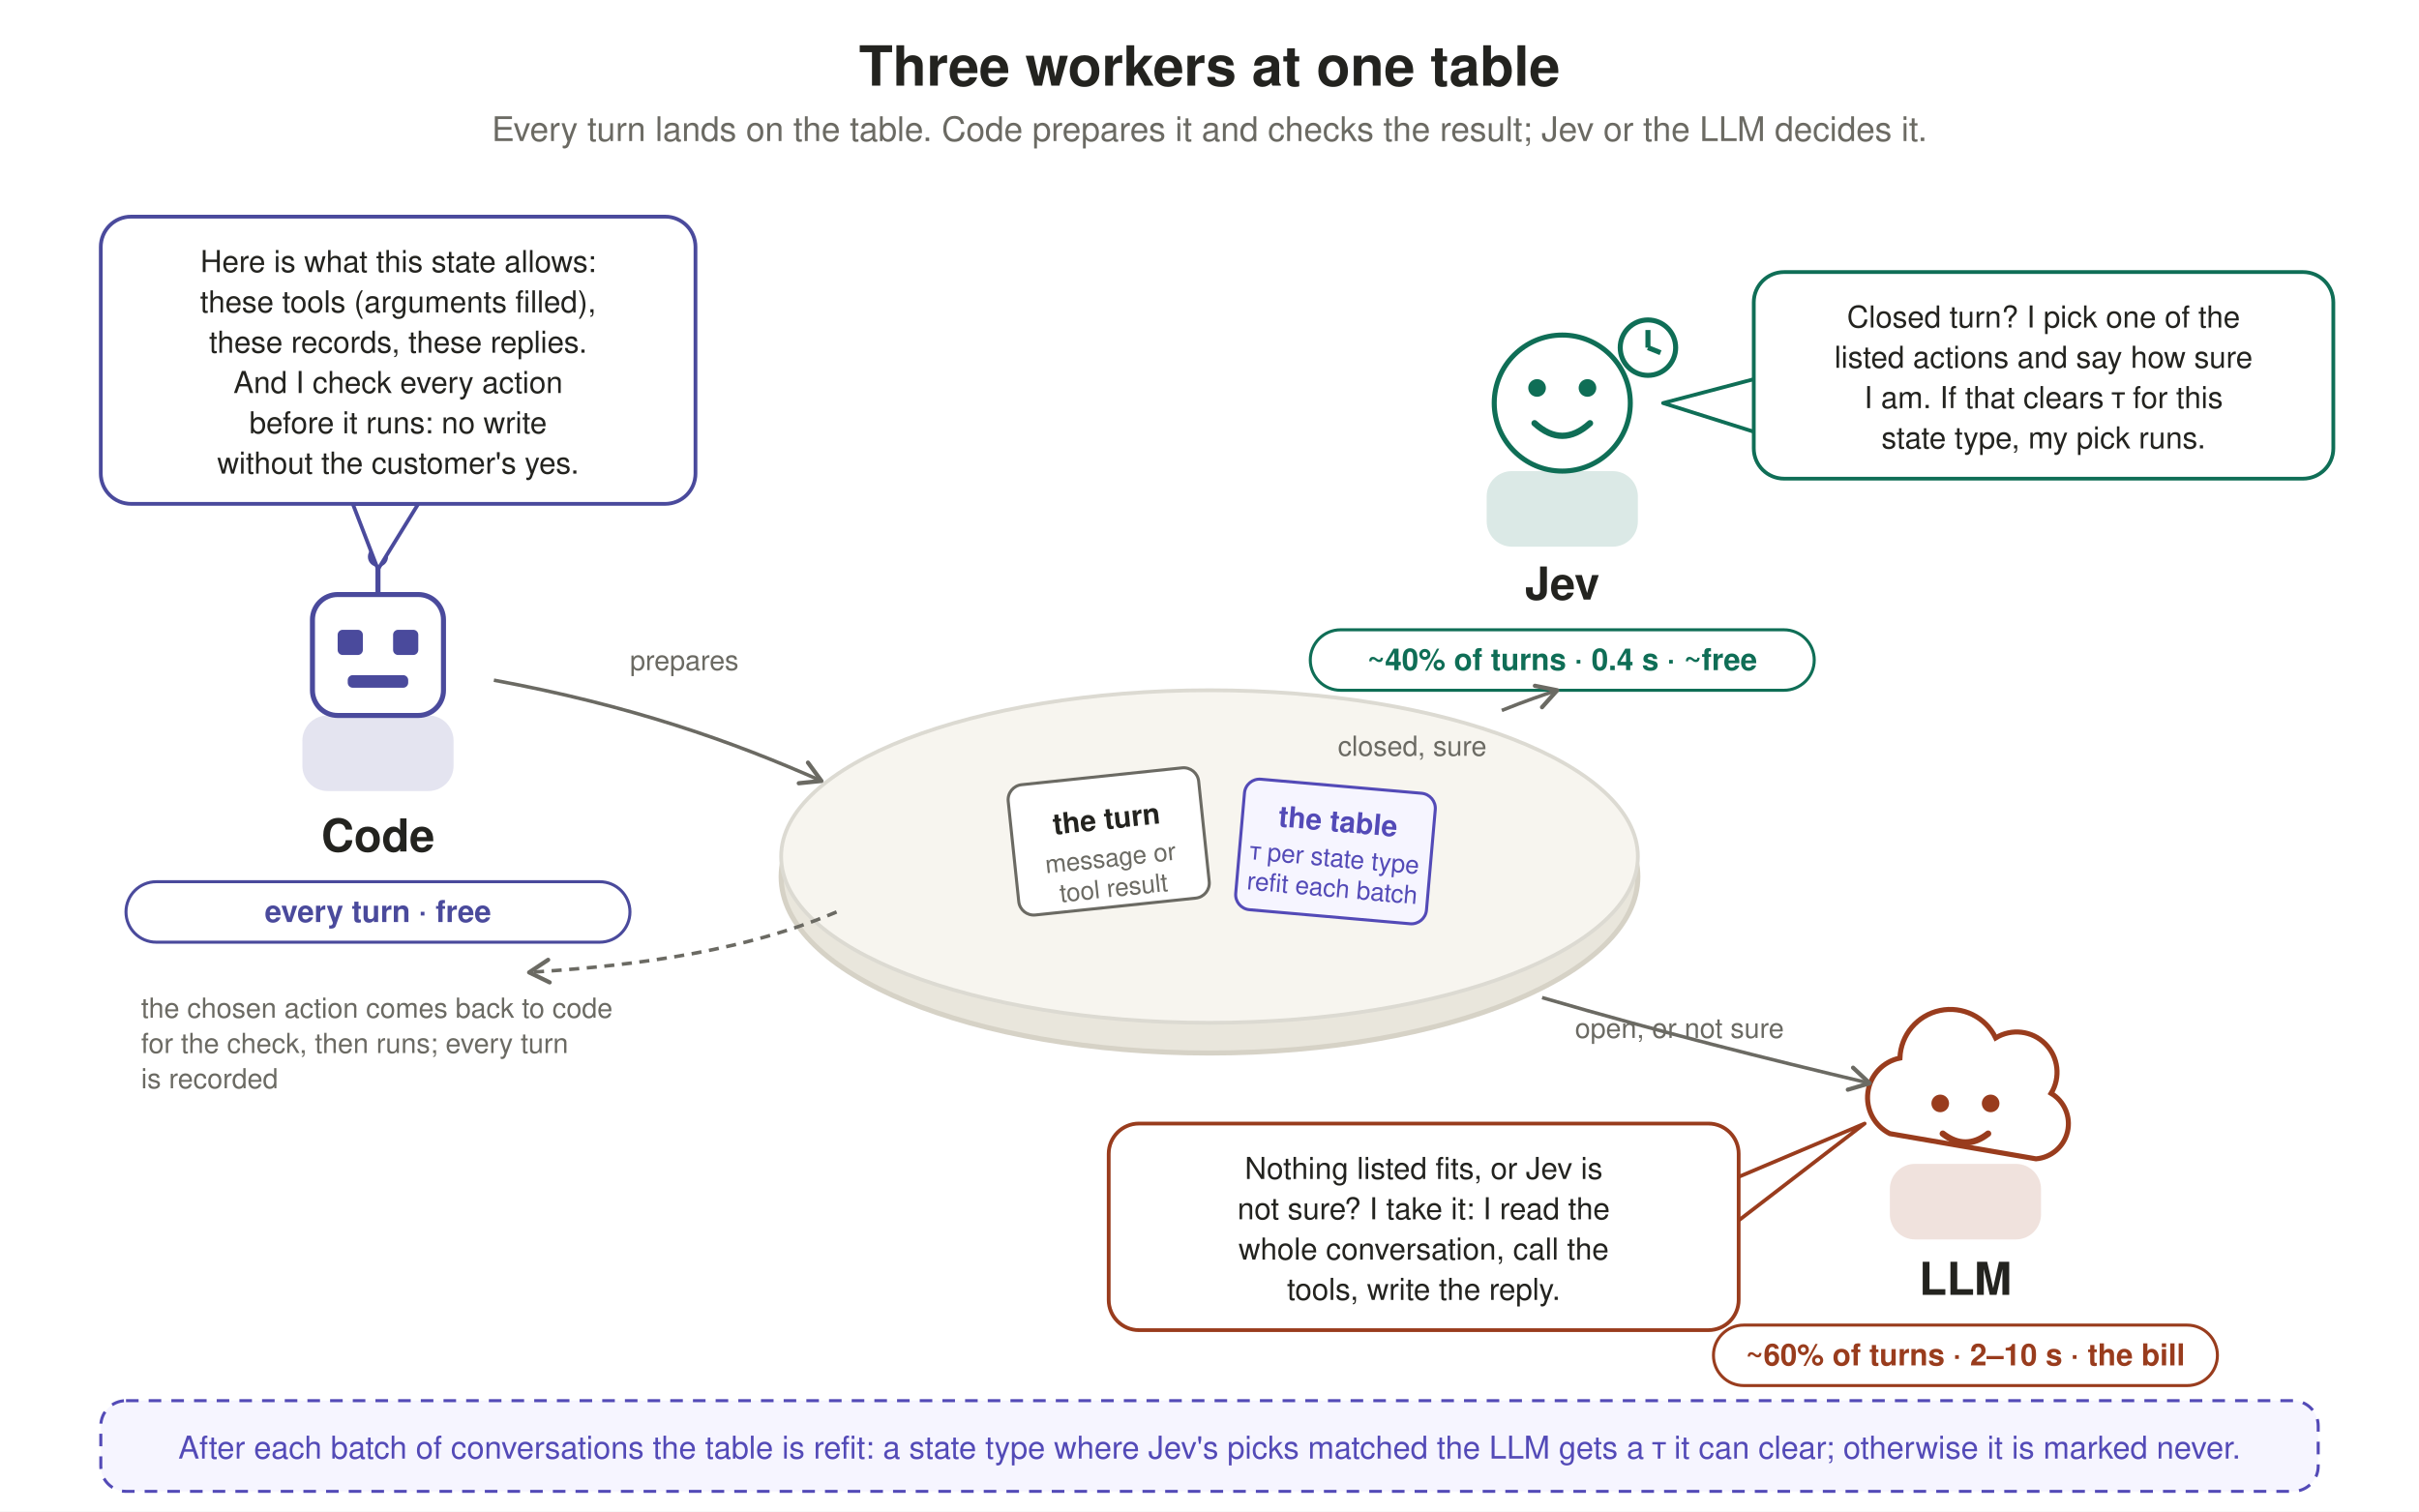
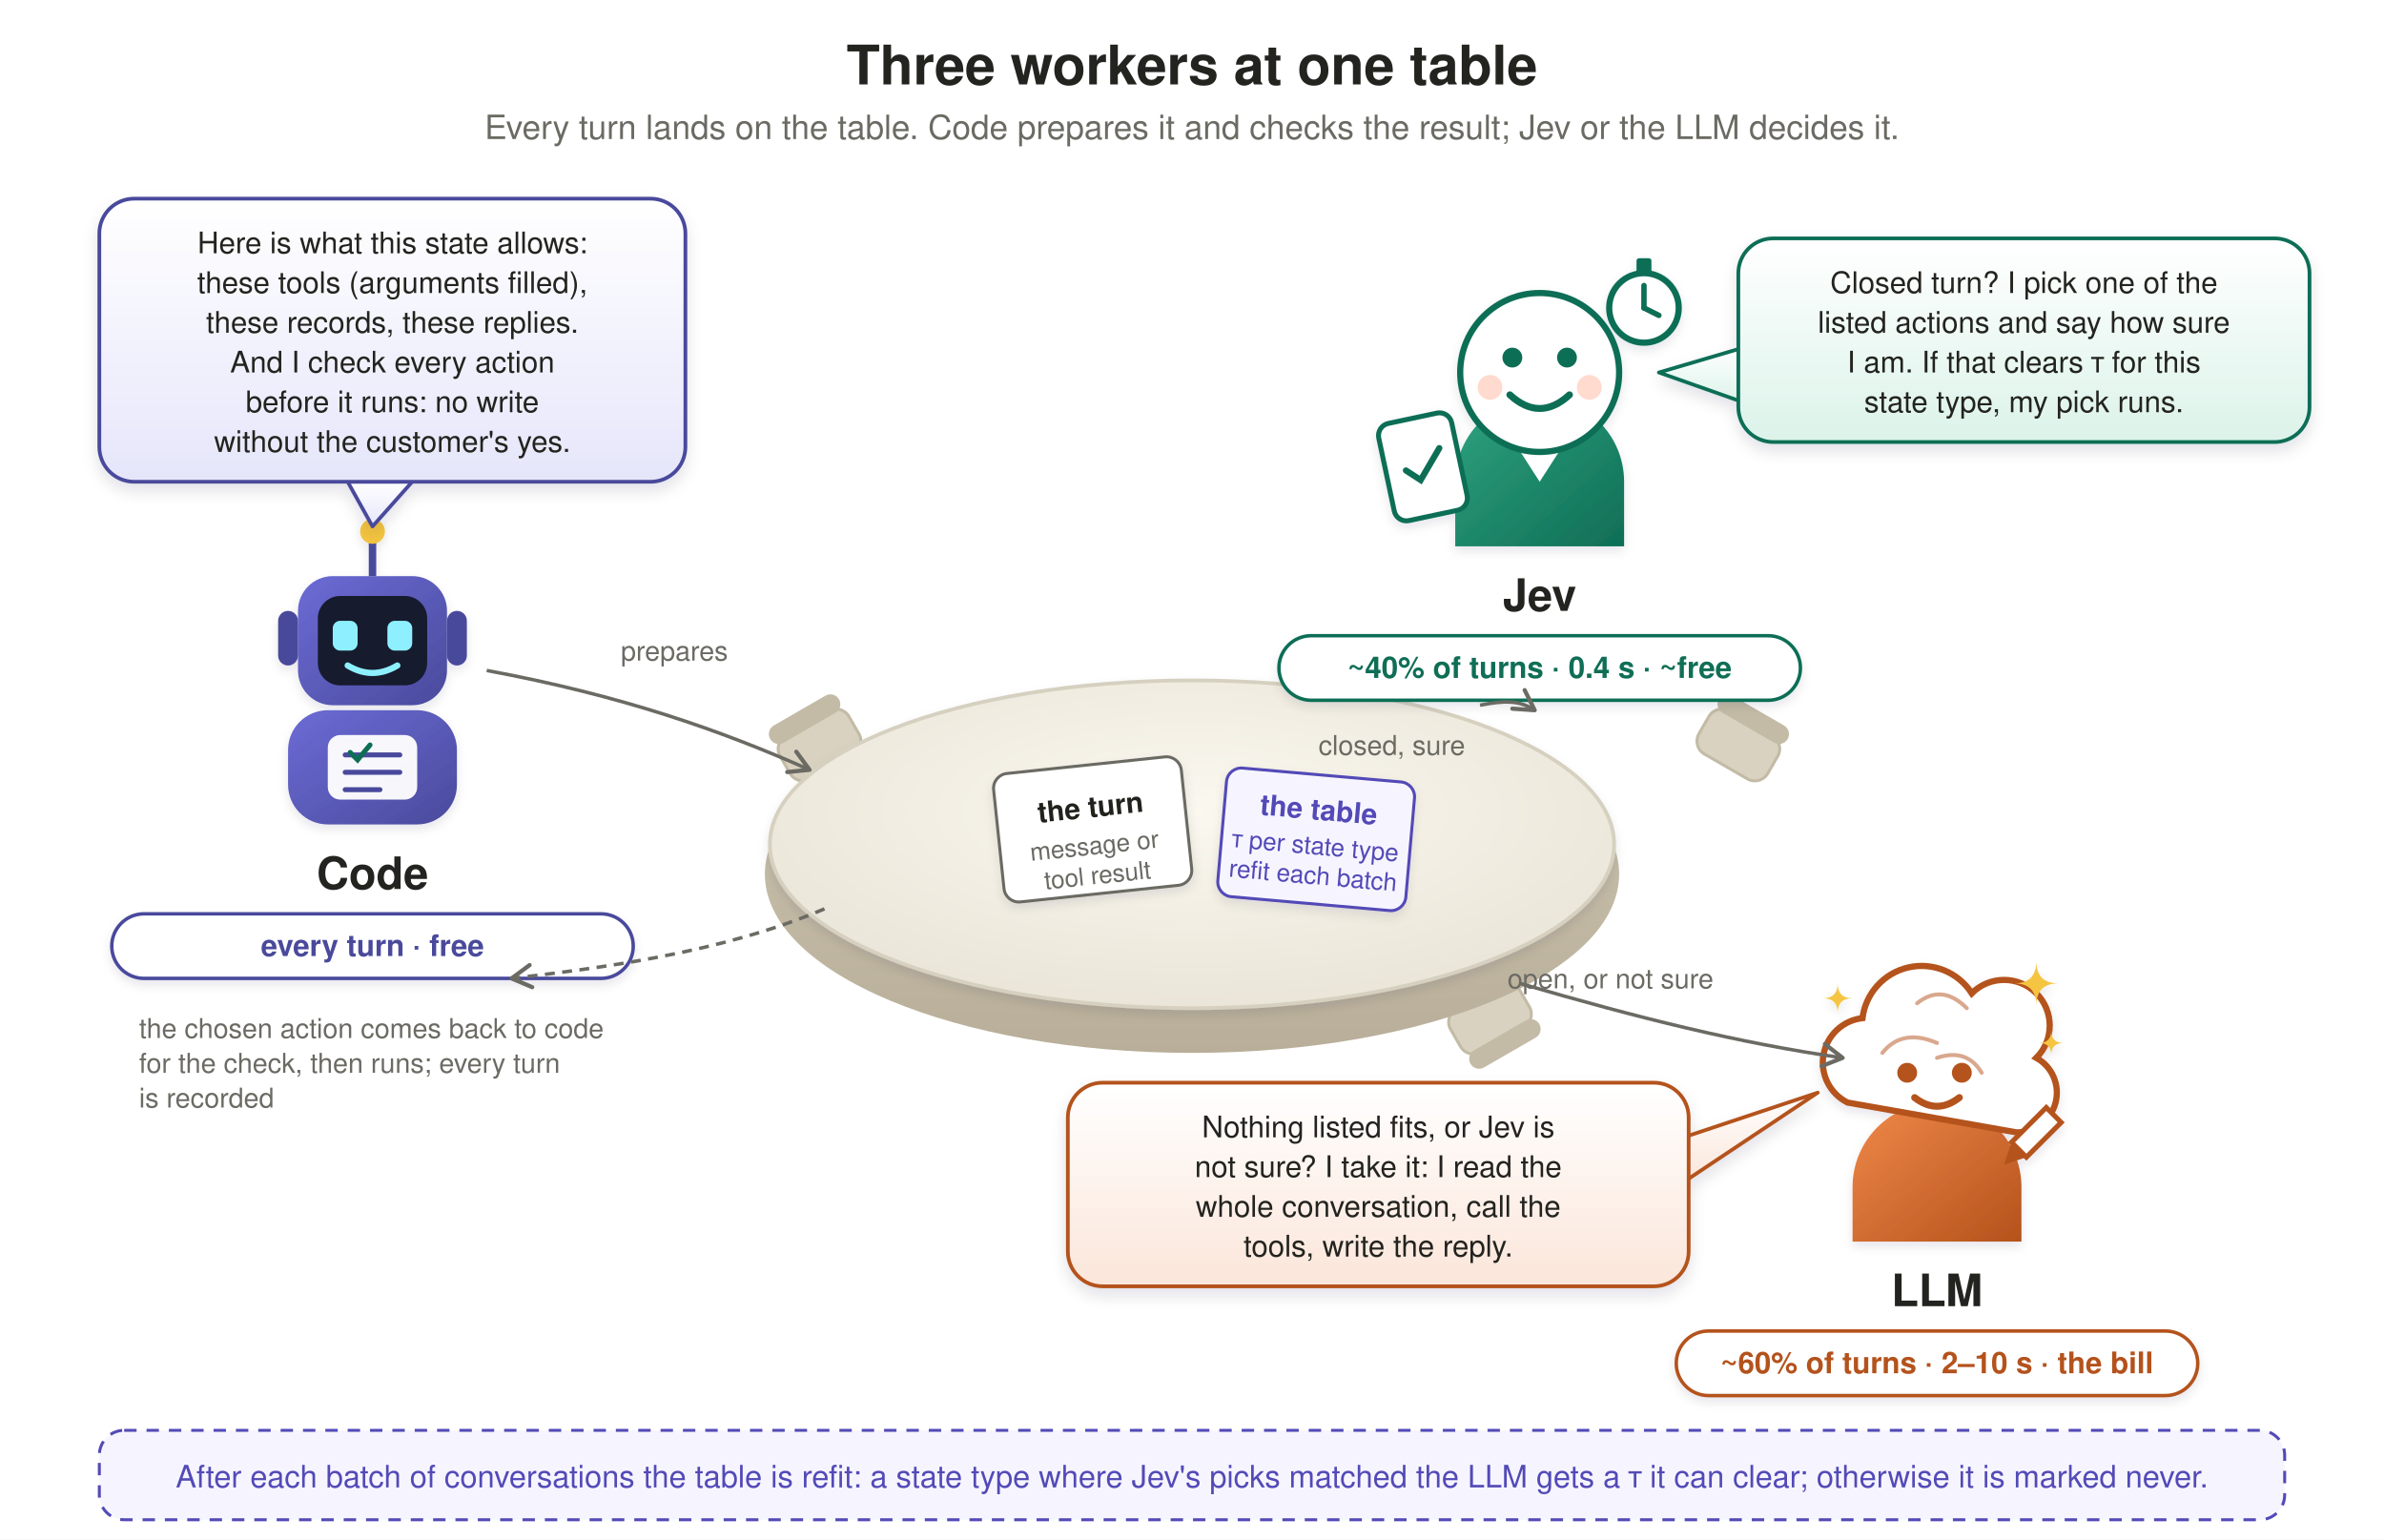
- <svg xmlns="http://www.w3.org/2000/svg" width="960" height="600" viewBox="0 0 960 600" font-family="Helvetica, Arial, sans-serif" role="img" aria-label="Three workers at a round table handle every turn. Code, a robot, lists the actions the state allows, fills their arguments and checks the chosen action before it runs. Jev, a judge with a stopwatch, picks a listed action when the turn is closed and it is sure, about 40 percent of turns in 0.4 seconds. The LLM, a cloud, takes the turns no listed action covers or where Jev is not sure, about 60 percent. On the table: the current turn and the thresholds table, refit after every batch of conversations.">
-   <rect width="960" height="600" fill="#ffffff" />
+ <svg xmlns="http://www.w3.org/2000/svg" width="960" height="620" viewBox="0 0 960 620" font-family="Helvetica, Arial, sans-serif" role="img" aria-label="Three workers at a round table handle every turn. Code, a robot with a checklist, lists the actions the state allows, fills their arguments and checks the chosen action before it runs. Jev, a judge with a stopwatch, picks a listed action when the turn is closed and it is sure, about 40 percent of turns in 0.4 seconds. The LLM, a cloud with sparkles and a pen, takes the turns no listed action covers or where Jev is not sure, about 60 percent. On the table: the current turn and the thresholds table, refit after every batch of conversations.">
+   <rect width="960" height="620" fill="#ffffff" />
  <defs>
    <marker id="arr" viewBox="0 0 10 10" refX="8" refY="5" markerWidth="8" markerHeight="8" orient="auto">
      <path d="M1 1L8 5L1 9" fill="none" stroke="#6b6a63" stroke-width="1.5" stroke-linecap="round" stroke-linejoin="round" />
    </marker>
+     <filter id="shadow" x="-10%" y="-10%" width="130%" height="140%">
+       <feDropShadow dx="0" dy="3" stdDeviation="3" flood-color="#1b2430" flood-opacity="0.12" />
+     </filter>
+     <filter id="soft" x="-10%" y="-10%" width="130%" height="140%">
+       <feDropShadow dx="0" dy="2" stdDeviation="2" flood-color="#1b2430" flood-opacity="0.10" />
+     </filter>
+     <radialGradient id="tabletop" cx="50%" cy="40%" r="70%">
+       <stop offset="0%" stop-color="#fbf8f0" />
+       <stop offset="100%" stop-color="#e7e2d4" />
+     </radialGradient>
+     <linearGradient id="tablerim" x1="0" y1="0" x2="0" y2="1">
+       <stop offset="0%" stop-color="#cfc7b4" />
+       <stop offset="100%" stop-color="#b8ae99" />
+     </linearGradient>
+     <linearGradient id="gcode" x1="0" y1="0" x2="0" y2="1">
+       <stop offset="0%" stop-color="#ffffff" />
+       <stop offset="100%" stop-color="#e6e6fb" />
+     </linearGradient>
+     <linearGradient id="gjev" x1="0" y1="0" x2="0" y2="1">
+       <stop offset="0%" stop-color="#ffffff" />
+       <stop offset="100%" stop-color="#dcf3ea" />
+     </linearGradient>
+     <linearGradient id="gllm" x1="0" y1="0" x2="0" y2="1">
+       <stop offset="0%" stop-color="#ffffff" />
+       <stop offset="100%" stop-color="#fbe6da" />
+     </linearGradient>
+     <linearGradient id="bcode" x1="0" y1="0" x2="1" y2="1">
+       <stop offset="0%" stop-color="#6b6bd6" />
+       <stop offset="100%" stop-color="#4a4a9c" />
+     </linearGradient>
+     <linearGradient id="bjev" x1="0" y1="0" x2="1" y2="1">
+       <stop offset="0%" stop-color="#2fa37f" />
+       <stop offset="100%" stop-color="#0f6e56" />
+     </linearGradient>
+     <linearGradient id="bllm" x1="0" y1="0" x2="1" y2="1">
+       <stop offset="0%" stop-color="#f0894a" />
+       <stop offset="100%" stop-color="#b4521c" />
+     </linearGradient>
  </defs>
  <text x="480" y="34" text-anchor="middle" font-size="22" font-weight="bold" fill="#23231f">Three workers at one table</text>
  <text x="480" y="56" text-anchor="middle" font-size="13.5" fill="#6b6a63">Every turn lands on the table. Code prepares it and checks the result; Jev or the LLM decides it.</text>
-   <ellipse cx="480" cy="348" rx="170" ry="70" fill="#e9e6dc" stroke="#d6d2c6" stroke-width="2" />
-   <ellipse cx="480" cy="340" rx="170" ry="66" fill="#f7f5ef" stroke="#dcdad2" stroke-width="1.5" />
-   <g transform="rotate(-6 440 334)">
+   <g transform="rotate(-30 330 300)">
+     <rect x="314" y="290" width="32" height="20" rx="6" fill="#d9d2c0" stroke="#c3bba6" stroke-width="1.2" />
+     <rect x="314" y="284" width="32" height="8" rx="4" fill="#c3bba6" />
+   </g>
+   <g transform="rotate(30 700 300)">
+     <rect x="684" y="290" width="32" height="20" rx="6" fill="#d9d2c0" stroke="#c3bba6" stroke-width="1.2" />
+     <rect x="684" y="284" width="32" height="8" rx="4" fill="#c3bba6" />
+   </g>
+   <g transform="rotate(150 600 410)">
+     <rect x="584" y="400" width="32" height="20" rx="6" fill="#d9d2c0" stroke="#c3bba6" stroke-width="1.2" />
+     <rect x="584" y="394" width="32" height="8" rx="4" fill="#c3bba6" />
+   </g>
+   <ellipse cx="480" cy="352" rx="172" ry="72" fill="url(#tablerim)" />
+   <ellipse cx="480" cy="340" rx="170" ry="66" fill="url(#tabletop)" stroke="#d6d0c0" stroke-width="1.5" filter="url(#soft)" />
+   <g transform="rotate(-6 440 334)" filter="url(#soft)">
    <rect x="402" y="308" width="76" height="52" rx="6" fill="#ffffff" stroke="#6b6a63" stroke-width="1.2" />
    <text x="440" y="329" text-anchor="middle" font-size="11.5" font-weight="bold" fill="#23231f">the turn</text>
    <text x="440" y="344" text-anchor="middle" font-size="10" fill="#6b6a63">message or</text>
    <text x="440" y="356" text-anchor="middle" font-size="10" fill="#6b6a63">tool result</text>
  </g>
-   <g transform="rotate(5 530 338)">
+   <g transform="rotate(5 530 338)" filter="url(#soft)">
    <rect x="492" y="312" width="76" height="52" rx="6" fill="#f6f5ff" stroke="#534ab7" stroke-width="1.2" />
    <text x="530" y="330" text-anchor="middle" font-size="11.5" font-weight="bold" fill="#534ab7">the table</text>
    <text x="530" y="344" text-anchor="middle" font-size="10" fill="#534ab7">τ per state type</text>
    <text x="530" y="356" text-anchor="middle" font-size="10" fill="#534ab7">refit each batch</text>
  </g>
-   <rect x="120" y="284" width="60" height="30" rx="10" fill="#4a4a9c" opacity="0.15" />
-   <rect x="124" y="236" width="52" height="48" rx="10" fill="#ffffff" stroke="#4a4a9c" stroke-width="2" />
-   <line x1="150" y1="236" x2="150" y2="224" stroke="#4a4a9c" stroke-width="2" />
-   <circle cx="150" cy="221" r="4" fill="#4a4a9c" />
-   <rect x="134" y="250" width="10" height="10" rx="2" fill="#4a4a9c" />
-   <rect x="156" y="250" width="10" height="10" rx="2" fill="#4a4a9c" />
-   <rect x="138" y="268" width="24" height="5" rx="2" fill="#4a4a9c" />
-   <text x="150" y="338" text-anchor="middle" font-size="18" font-weight="bold" fill="#23231f">Code</text>
-   <rect x="50.0" y="350" width="200" height="24" rx="12" fill="#ffffff" stroke="#4a4a9c" stroke-width="1.2" />
-   <text x="150" y="366" text-anchor="middle" font-size="12" font-weight="bold" fill="#4a4a9c">every turn · free</text>
-   <path d="M140 200 L150 226 L166 200 Z" fill="#ffffff" stroke="#4a4a9c" stroke-width="1.5" stroke-linejoin="round" />
-   <rect x="40" y="86" width="236" height="114" rx="12" fill="#ffffff" stroke="#4a4a9c" stroke-width="1.5" />
-   <rect x="41" y="87" width="234" height="112" rx="11" fill="#ffffff" />
-   <text x="158.0" y="108" text-anchor="middle" font-size="12" fill="#23231f">Here is what this state allows:</text>
-   <text x="158.0" y="124" text-anchor="middle" font-size="12" fill="#23231f">these tools (arguments filled),</text>
-   <text x="158.0" y="140" text-anchor="middle" font-size="12" fill="#23231f">these records, these replies.</text>
-   <text x="158.0" y="156" text-anchor="middle" font-size="12" fill="#23231f">And I check every action</text>
-   <text x="158.0" y="172" text-anchor="middle" font-size="12" fill="#23231f">before it runs: no write</text>
-   <text x="158.0" y="188" text-anchor="middle" font-size="12" fill="#23231f">without the customer's yes.</text>
-   <rect x="590" y="187" width="60" height="30" rx="10" fill="#0f6e56" opacity="0.15" />
-   <circle cx="620" cy="160" r="27" fill="#ffffff" stroke="#0f6e56" stroke-width="2" />
-   <circle cx="610" cy="154" r="3.5" fill="#0f6e56" />
-   <circle cx="630" cy="154" r="3.5" fill="#0f6e56" />
-   <path d="M609 168 Q620 178 631 168" fill="none" stroke="#0f6e56" stroke-width="2.5" stroke-linecap="round" />
-   <circle cx="654" cy="138" r="11" fill="#ffffff" stroke="#0f6e56" stroke-width="2" />
-   <line x1="654" y1="138" x2="654" y2="131" stroke="#0f6e56" stroke-width="2" />
-   <line x1="654" y1="138" x2="659" y2="140" stroke="#0f6e56" stroke-width="2" />
-   <text x="620" y="238" text-anchor="middle" font-size="18" font-weight="bold" fill="#23231f">Jev</text>
-   <rect x="520.0" y="250" width="200" height="24" rx="12" fill="#ffffff" stroke="#0f6e56" stroke-width="1.2" />
-   <text x="620" y="266" text-anchor="middle" font-size="12" font-weight="bold" fill="#0f6e56">~40% of turns · 0.4 s · ~free</text>
-   <path d="M698 150 L660 160 L698 172 Z" fill="#ffffff" stroke="#0f6e56" stroke-width="1.5" stroke-linejoin="round" />
-   <rect x="696" y="108" width="230" height="82" rx="12" fill="#ffffff" stroke="#0f6e56" stroke-width="1.5" />
-   <rect x="697" y="109" width="228" height="80" rx="11" fill="#ffffff" />
-   <text x="811.0" y="130" text-anchor="middle" font-size="12" fill="#23231f">Closed turn? I pick one of the</text>
-   <text x="811.0" y="146" text-anchor="middle" font-size="12" fill="#23231f">listed actions and say how sure</text>
-   <text x="811.0" y="162" text-anchor="middle" font-size="12" fill="#23231f">I am. If that clears τ for this</text>
-   <text x="811.0" y="178" text-anchor="middle" font-size="12" fill="#23231f">state type, my pick runs.</text>
-   <rect x="750" y="462" width="60" height="30" rx="10" fill="#993c1d" opacity="0.15" />
-   <path d="M750 450 a16 16 0 0 1 4 -30 a20 20 0 0 1 38 -8 a16 16 0 0 1 22 22 a14 14 0 0 1 -6 26 Z" fill="#ffffff" stroke="#993c1d" stroke-width="2" />
-   <circle cx="770" cy="438" r="3.5" fill="#993c1d" />
-   <circle cx="790" cy="438" r="3.5" fill="#993c1d" />
-   <path d="M771 450 Q780 457 789 450" fill="none" stroke="#993c1d" stroke-width="2.5" stroke-linecap="round" />
-   <text x="780" y="514" text-anchor="middle" font-size="18" font-weight="bold" fill="#23231f">LLM</text>
-   <rect x="680.0" y="526" width="200" height="24" rx="12" fill="#ffffff" stroke="#993c1d" stroke-width="1.2" />
-   <text x="780" y="542" text-anchor="middle" font-size="12" font-weight="bold" fill="#993c1d">~60% of turns · 2–10 s · the bill</text>
-   <path d="M688 468 L740 446 L688 486 Z" fill="#ffffff" stroke="#993c1d" stroke-width="1.5" stroke-linejoin="round" />
-   <rect x="440" y="446" width="250" height="82" rx="12" fill="#ffffff" stroke="#993c1d" stroke-width="1.5" />
-   <rect x="441" y="447" width="248" height="80" rx="11" fill="#ffffff" />
-   <text x="565.0" y="468" text-anchor="middle" font-size="12" fill="#23231f">Nothing listed fits, or Jev is</text>
-   <text x="565.0" y="484" text-anchor="middle" font-size="12" fill="#23231f">not sure? I take it: I read the</text>
-   <text x="565.0" y="500" text-anchor="middle" font-size="12" fill="#23231f">whole conversation, call the</text>
-   <text x="565.0" y="516" text-anchor="middle" font-size="12" fill="#23231f">tools, write the reply.</text>
+   <g filter="url(#soft)">
+     <rect x="116" y="286" width="68" height="46" rx="16" fill="url(#bcode)" />
+     <rect x="132" y="296" width="36" height="26" rx="5" fill="#ffffff" opacity="0.95" />
+     <path d="M139 304 h22 M139 311 h22 M139 318 h14" stroke="#4a4a9c" stroke-width="2" stroke-linecap="round" />
+     <path d="M141 303 l3 3 l5 -6" fill="none" stroke="#0f6e56" stroke-width="2" stroke-linecap="round" />
+     <rect x="120" y="232" width="60" height="52" rx="14" fill="url(#bcode)" />
+     <rect x="128" y="240" width="44" height="36" rx="9" fill="#141a2e" />
+     <rect x="134" y="250" width="10" height="12" rx="3" fill="#8ef0ff" />
+     <rect x="156" y="250" width="10" height="12" rx="3" fill="#8ef0ff" />
+     <path d="M140 268 Q150 274 160 268" fill="none" stroke="#8ef0ff" stroke-width="2.5" stroke-linecap="round" />
+     <line x1="150" y1="232" x2="150" y2="218" stroke="#4a4a9c" stroke-width="3" />
+     <circle cx="150" cy="214" r="5" fill="#f5c542" />
+     <rect x="112" y="246" width="8" height="22" rx="4" fill="#4a4a9c" />
+     <rect x="180" y="246" width="8" height="22" rx="4" fill="#4a4a9c" />
+   </g>
+   <text x="150" y="358" text-anchor="middle" font-size="18" font-weight="bold" fill="#23231f">Code</text>
+   <rect x="45.0" y="368" width="210" height="26" rx="13" fill="#ffffff" stroke="#4a4a9c" stroke-width="1.4" filter="url(#soft)" />
+   <text x="150" y="385" text-anchor="middle" font-size="12" font-weight="bold" fill="#4a4a9c">every turn · free</text>
+   <g filter="url(#shadow)">
+     <path d="M140 194 L150 212 L166 194 Z" fill="url(#gcode)" stroke="#4a4a9c" stroke-width="1.5" stroke-linejoin="round" />
+     <rect x="40" y="80" width="236" height="114" rx="14" fill="url(#gcode)" stroke="#4a4a9c" stroke-width="1.5" />
+     <rect x="41.5" y="81.5" width="233" height="111" rx="12.5" fill="url(#gcode)" />
+   </g>
+   <text x="158.0" y="102" text-anchor="middle" font-size="12" fill="#23231f">Here is what this state allows:</text>
+   <text x="158.0" y="118" text-anchor="middle" font-size="12" fill="#23231f">these tools (arguments filled),</text>
+   <text x="158.0" y="134" text-anchor="middle" font-size="12" fill="#23231f">these records, these replies.</text>
+   <text x="158.0" y="150" text-anchor="middle" font-size="12" fill="#23231f">And I check every action</text>
+   <text x="158.0" y="166" text-anchor="middle" font-size="12" fill="#23231f">before it runs: no write</text>
+   <text x="158.0" y="182" text-anchor="middle" font-size="12" fill="#23231f">without the customer's yes.</text>
+   <g filter="url(#soft)">
+     <path d="M586 220 v-26 a34 34 0 0 1 68 0 v26 Z" fill="url(#bjev)" />
+     <path d="M611 180 l9 14 l9 -14 Z" fill="#ffffff" />
+     <circle cx="620" cy="150" r="32" fill="#ffffff" stroke="#0f6e56" stroke-width="2.5" />
+     <circle cx="609" cy="144" r="4" fill="#0f6e56" />
+     <circle cx="631" cy="144" r="4" fill="#0f6e56" />
+     <circle cx="600" cy="156" r="5" fill="#ffd1c2" opacity="0.8" />
+     <circle cx="640" cy="156" r="5" fill="#ffd1c2" opacity="0.8" />
+     <path d="M608 159 Q620 170 632 159" fill="none" stroke="#0f6e56" stroke-width="2.8" stroke-linecap="round" />
+     <circle cx="662" cy="124" r="14" fill="#ffffff" stroke="#0f6e56" stroke-width="2.5" />
+     <rect x="659" y="104" width="6" height="6" rx="1" fill="#0f6e56" />
+     <line x1="662" y1="124" x2="662" y2="115" stroke="#0f6e56" stroke-width="2.2" stroke-linecap="round" />
+     <line x1="662" y1="124" x2="668" y2="127" stroke="#0f6e56" stroke-width="2.2" stroke-linecap="round" />
+     <rect x="558" y="168" width="30" height="40" rx="5" fill="#ffffff" stroke="#0f6e56" stroke-width="2" transform="rotate(-12 573 188)" />
+     <path d="M566 188 l5 5 l10 -11" fill="none" stroke="#0f6e56" stroke-width="2.5" stroke-linecap="round" transform="rotate(-12 573 188)" />
+   </g>
+   <text x="620" y="246" text-anchor="middle" font-size="18" font-weight="bold" fill="#23231f">Jev</text>
+   <rect x="515.0" y="256" width="210" height="26" rx="13" fill="#ffffff" stroke="#0f6e56" stroke-width="1.4" filter="url(#soft)" />
+   <text x="620" y="273" text-anchor="middle" font-size="12" font-weight="bold" fill="#0f6e56">~40% of turns · 0.4 s · ~free</text>
+   <g filter="url(#shadow)">
+     <path d="M702 140 L668 150 L702 162 Z" fill="url(#gjev)" stroke="#0f6e56" stroke-width="1.5" stroke-linejoin="round" />
+     <rect x="700" y="96" width="230" height="82" rx="14" fill="url(#gjev)" stroke="#0f6e56" stroke-width="1.5" />
+     <rect x="701.5" y="97.5" width="227" height="79" rx="12.5" fill="url(#gjev)" />
+   </g>
+   <text x="815.0" y="118" text-anchor="middle" font-size="12" fill="#23231f">Closed turn? I pick one of the</text>
+   <text x="815.0" y="134" text-anchor="middle" font-size="12" fill="#23231f">listed actions and say how sure</text>
+   <text x="815.0" y="150" text-anchor="middle" font-size="12" fill="#23231f">I am. If that clears τ for this</text>
+   <text x="815.0" y="166" text-anchor="middle" font-size="12" fill="#23231f">state type, my pick runs.</text>
+   <g filter="url(#soft)">
+     <path d="M746 500 v-22 a34 34 0 0 1 68 0 v22 Z" fill="url(#bllm)" />
+     <path d="M744 444 a18 18 0 0 1 6 -34 a24 24 0 0 1 44 -10 a18 18 0 0 1 26 26 a16 16 0 0 1 -8 30 Z" fill="#ffffff" stroke="#b4521c" stroke-width="2.5" />
+     <path d="M772 404 q10 -8 20 2 M758 424 q8 -10 22 -4 M780 426 q12 -4 18 6" fill="none" stroke="#b4521c" stroke-width="1.6" opacity="0.5" stroke-linecap="round" />
+     <circle cx="768" cy="432" r="4" fill="#b4521c" />
+     <circle cx="790" cy="432" r="4" fill="#b4521c" />
+     <path d="M771 442 Q780 449 789 442" fill="none" stroke="#b4521c" stroke-width="2.8" stroke-linecap="round" />
+     <path d="M820 387 Q820 396 829 396 Q820 396 820 405 Q820 396 811 396 Q820 396 820 387 Z" fill="#f5c542" />
+     <path d="M740 396 Q740 402 746 402 Q740 402 740 408 Q740 402 734 402 Q740 402 740 396 Z" fill="#f5c542" />
+     <path d="M826 415 Q826 420 831 420 Q826 420 826 425 Q826 420 821 420 Q826 420 826 415 Z" fill="#f5c542" />
+     <path d="M810 460 l14 -14 l6 6 l-14 14 Z" fill="#ffffff" stroke="#b4521c" stroke-width="2" />
+     <path d="M810 460 l-3 9 l9 -3 Z" fill="#b4521c" />
+   </g>
+   <text x="780" y="526" text-anchor="middle" font-size="18" font-weight="bold" fill="#23231f">LLM</text>
+   <rect x="675.0" y="536" width="210" height="26" rx="13" fill="#ffffff" stroke="#b4521c" stroke-width="1.4" filter="url(#soft)" />
+   <text x="780" y="553" text-anchor="middle" font-size="12" font-weight="bold" fill="#b4521c">~60% of turns · 2–10 s · the bill</text>
+   <g filter="url(#shadow)">
+     <path d="M678 458 L732 440 L678 476 Z" fill="url(#gllm)" stroke="#b4521c" stroke-width="1.5" stroke-linejoin="round" />
+     <rect x="430" y="436" width="250" height="82" rx="14" fill="url(#gllm)" stroke="#b4521c" stroke-width="1.5" />
+     <rect x="431.5" y="437.5" width="247" height="79" rx="12.5" fill="url(#gllm)" />
+   </g>
+   <text x="555.0" y="458" text-anchor="middle" font-size="12" fill="#23231f">Nothing listed fits, or Jev is</text>
+   <text x="555.0" y="474" text-anchor="middle" font-size="12" fill="#23231f">not sure? I take it: I read the</text>
+   <text x="555.0" y="490" text-anchor="middle" font-size="12" fill="#23231f">whole conversation, call the</text>
+   <text x="555.0" y="506" text-anchor="middle" font-size="12" fill="#23231f">tools, write the reply.</text>
  <path d="M196 270 C250 280 290 294 326 310" fill="none" stroke="#6b6a63" stroke-width="1.4" marker-end="url(#arr)" />
  <text x="250" y="266" font-size="11" fill="#6b6a63">prepares</text>
-   <path d="M596 282 C606 278 612 276 618 274" fill="none" stroke="#6b6a63" stroke-width="1.4" marker-end="url(#arr)" />
-   <text x="590" y="300" text-anchor="end" font-size="11" fill="#6b6a63">closed, sure</text>
-   <path d="M612 396 C660 410 700 420 742 430" fill="none" stroke="#6b6a63" stroke-width="1.4" marker-end="url(#arr)" />
-   <text x="708" y="412" text-anchor="end" font-size="11" fill="#6b6a63">open, or not sure</text>
-   <path d="M332 362 C290 380 240 384 210 386" fill="none" stroke="#6b6a63" stroke-width="1.4" stroke-dasharray="4 3" marker-end="url(#arr)" />
-   <text x="56" y="404" font-size="11" fill="#6b6a63">the chosen action comes back to code</text>
-   <text x="56" y="418" font-size="11" fill="#6b6a63">for the check, then runs; every turn</text>
-   <text x="56" y="432" font-size="11" fill="#6b6a63">is recorded</text>
-   <rect x="40" y="556" width="880" height="36" rx="10" fill="#f6f5ff" stroke="#534ab7" stroke-width="1.2" stroke-dasharray="5 4" />
-   <text x="480" y="579" text-anchor="middle" font-size="12.5" fill="#534ab7">After each batch of conversations the table is refit: a state type where Jev's picks matched the LLM gets a τ it can clear; otherwise it is marked never.</text>
+   <path d="M596 284 C606 282 612 282 618 286" fill="none" stroke="#6b6a63" stroke-width="1.4" marker-end="url(#arr)" />
+   <text x="590" y="304" text-anchor="end" font-size="11" fill="#6b6a63">closed, sure</text>
+   <path d="M612 396 C660 410 700 420 742 426" fill="none" stroke="#6b6a63" stroke-width="1.4" marker-end="url(#arr)" />
+   <text x="690" y="398" text-anchor="end" font-size="11" fill="#6b6a63">open, or not sure</text>
+   <path d="M332 366 C290 384 240 390 206 394" fill="none" stroke="#6b6a63" stroke-width="1.4" stroke-dasharray="4 3" marker-end="url(#arr)" />
+   <text x="56" y="418" font-size="11" fill="#6b6a63">the chosen action comes back to code</text>
+   <text x="56" y="432" font-size="11" fill="#6b6a63">for the check, then runs; every turn</text>
+   <text x="56" y="446" font-size="11" fill="#6b6a63">is recorded</text>
+   <rect x="40" y="576" width="880" height="36" rx="10" fill="#f6f5ff" stroke="#534ab7" stroke-width="1.2" stroke-dasharray="5 4" />
+   <text x="480" y="599" text-anchor="middle" font-size="12.5" fill="#534ab7">After each batch of conversations the table is refit: a state type where Jev's picks matched the LLM gets a τ it can clear; otherwise it is marked never.</text>
</svg>
